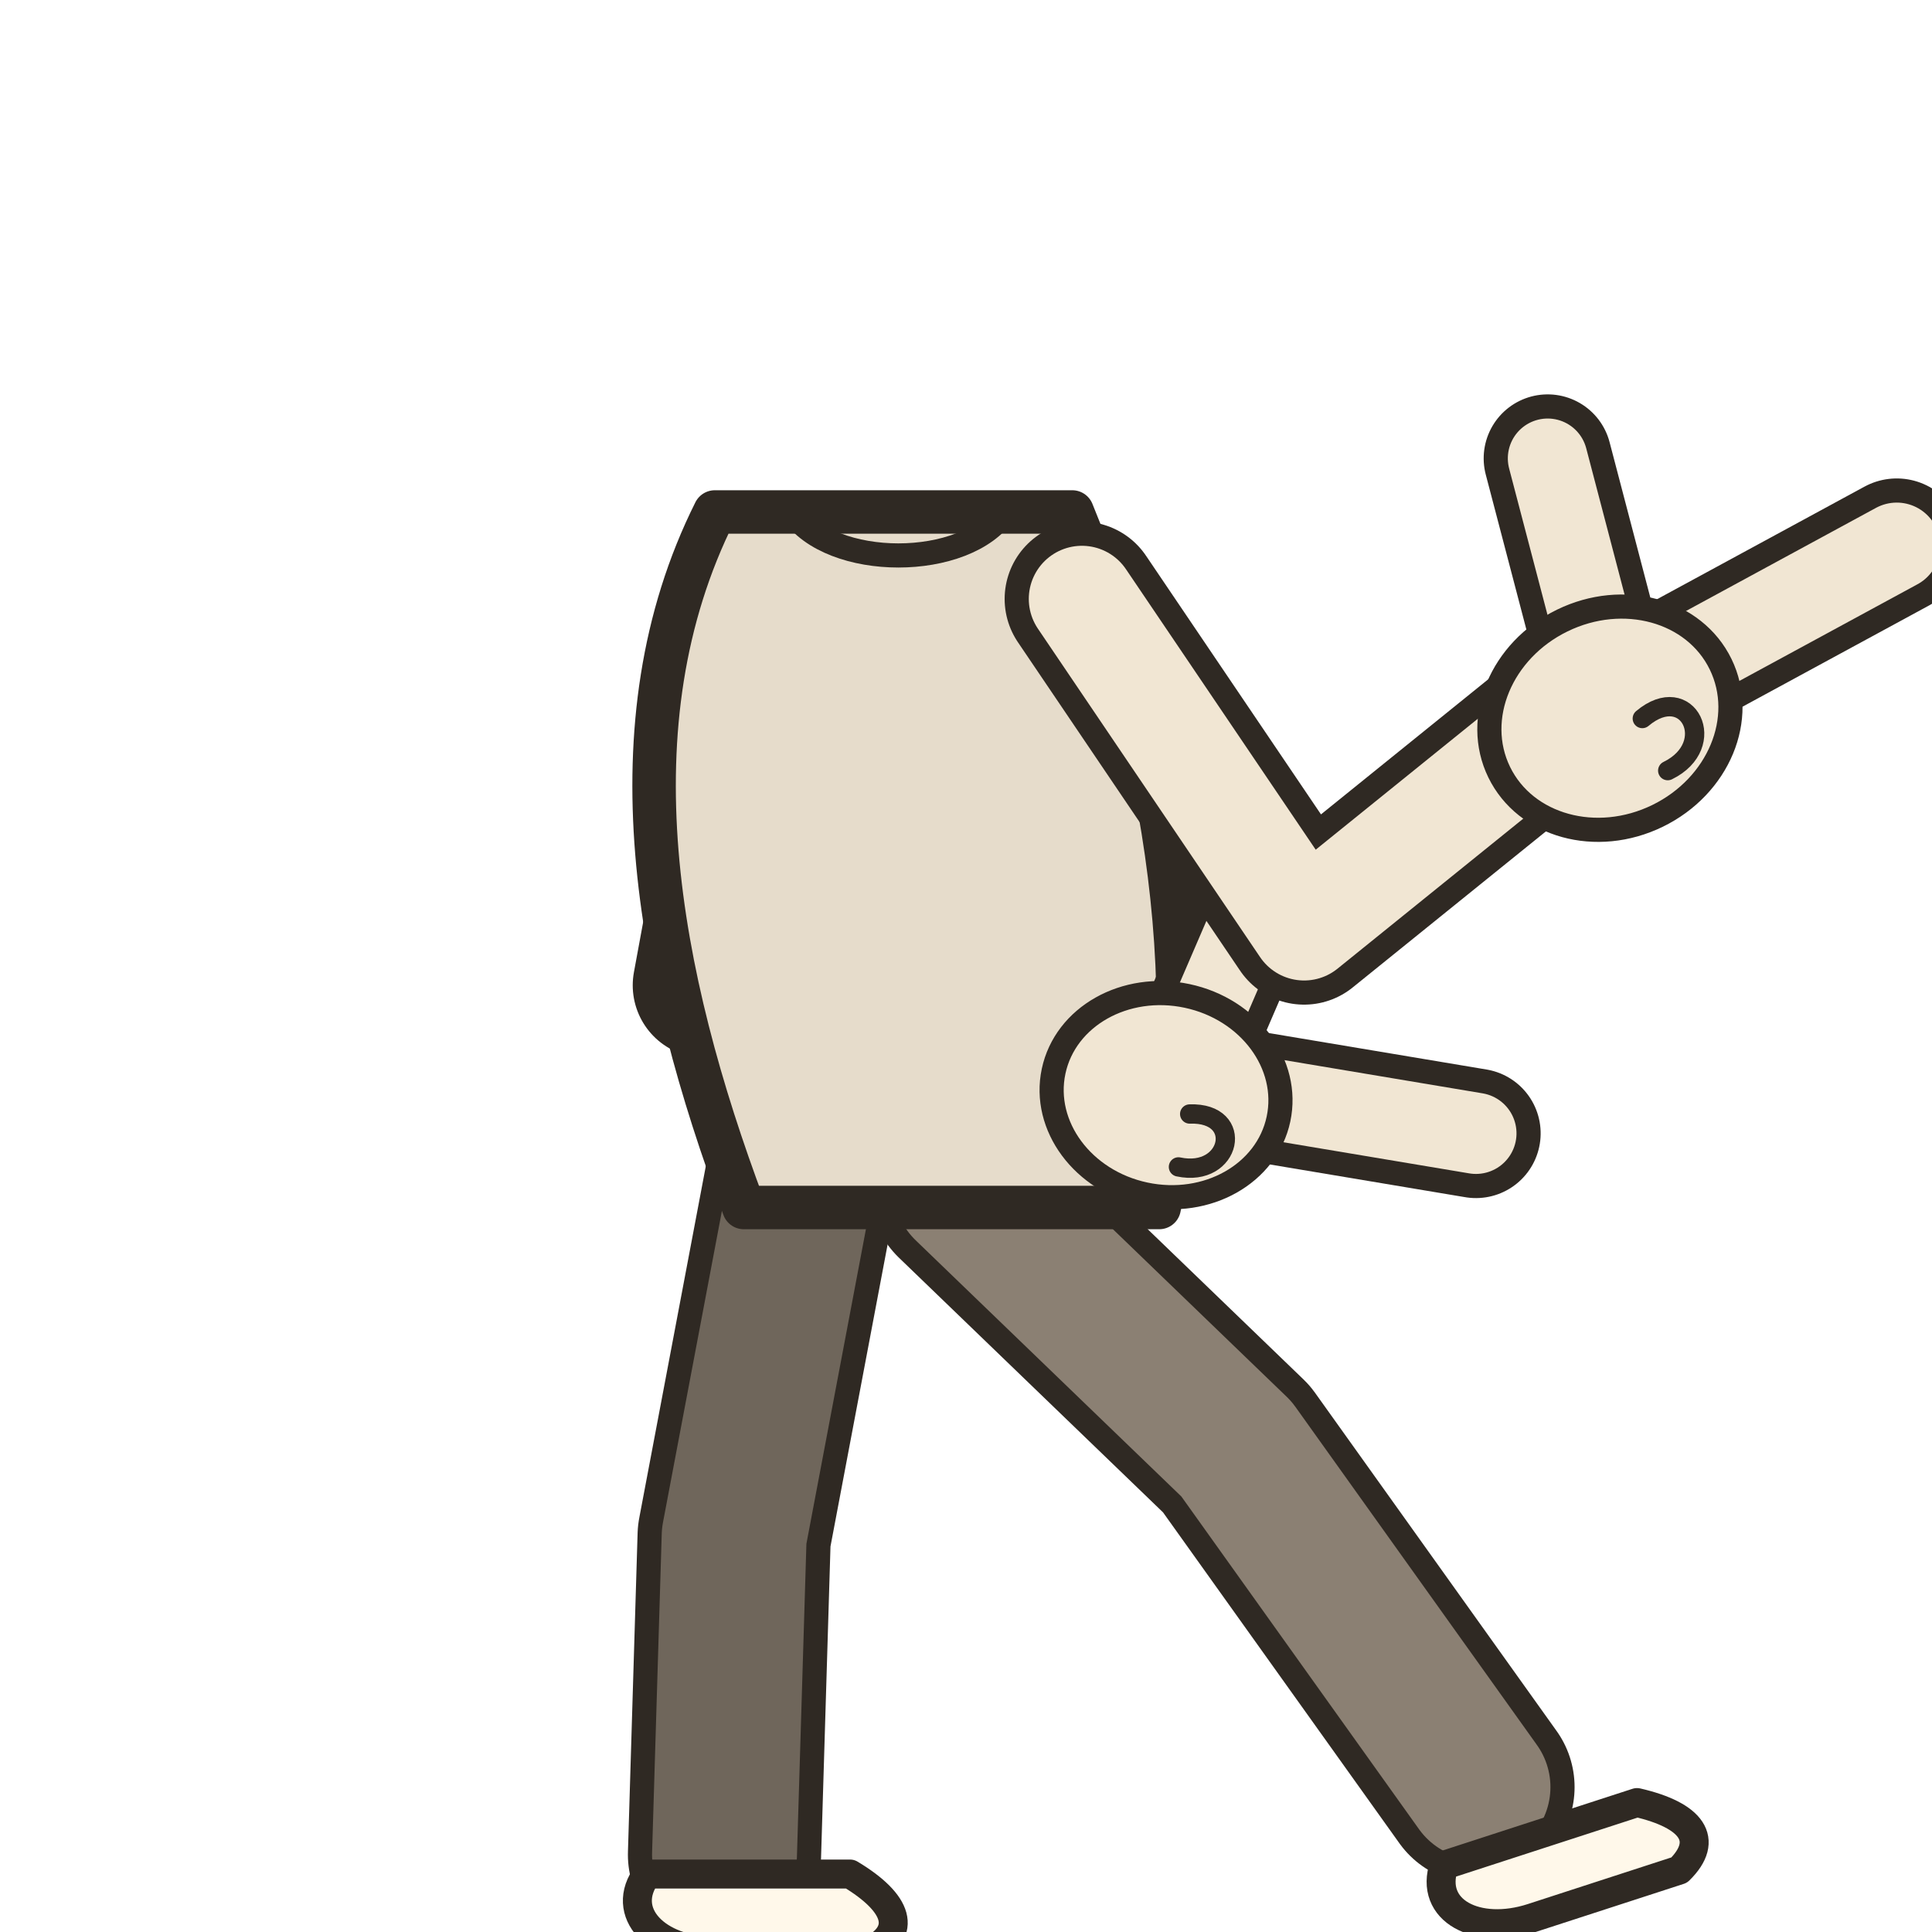
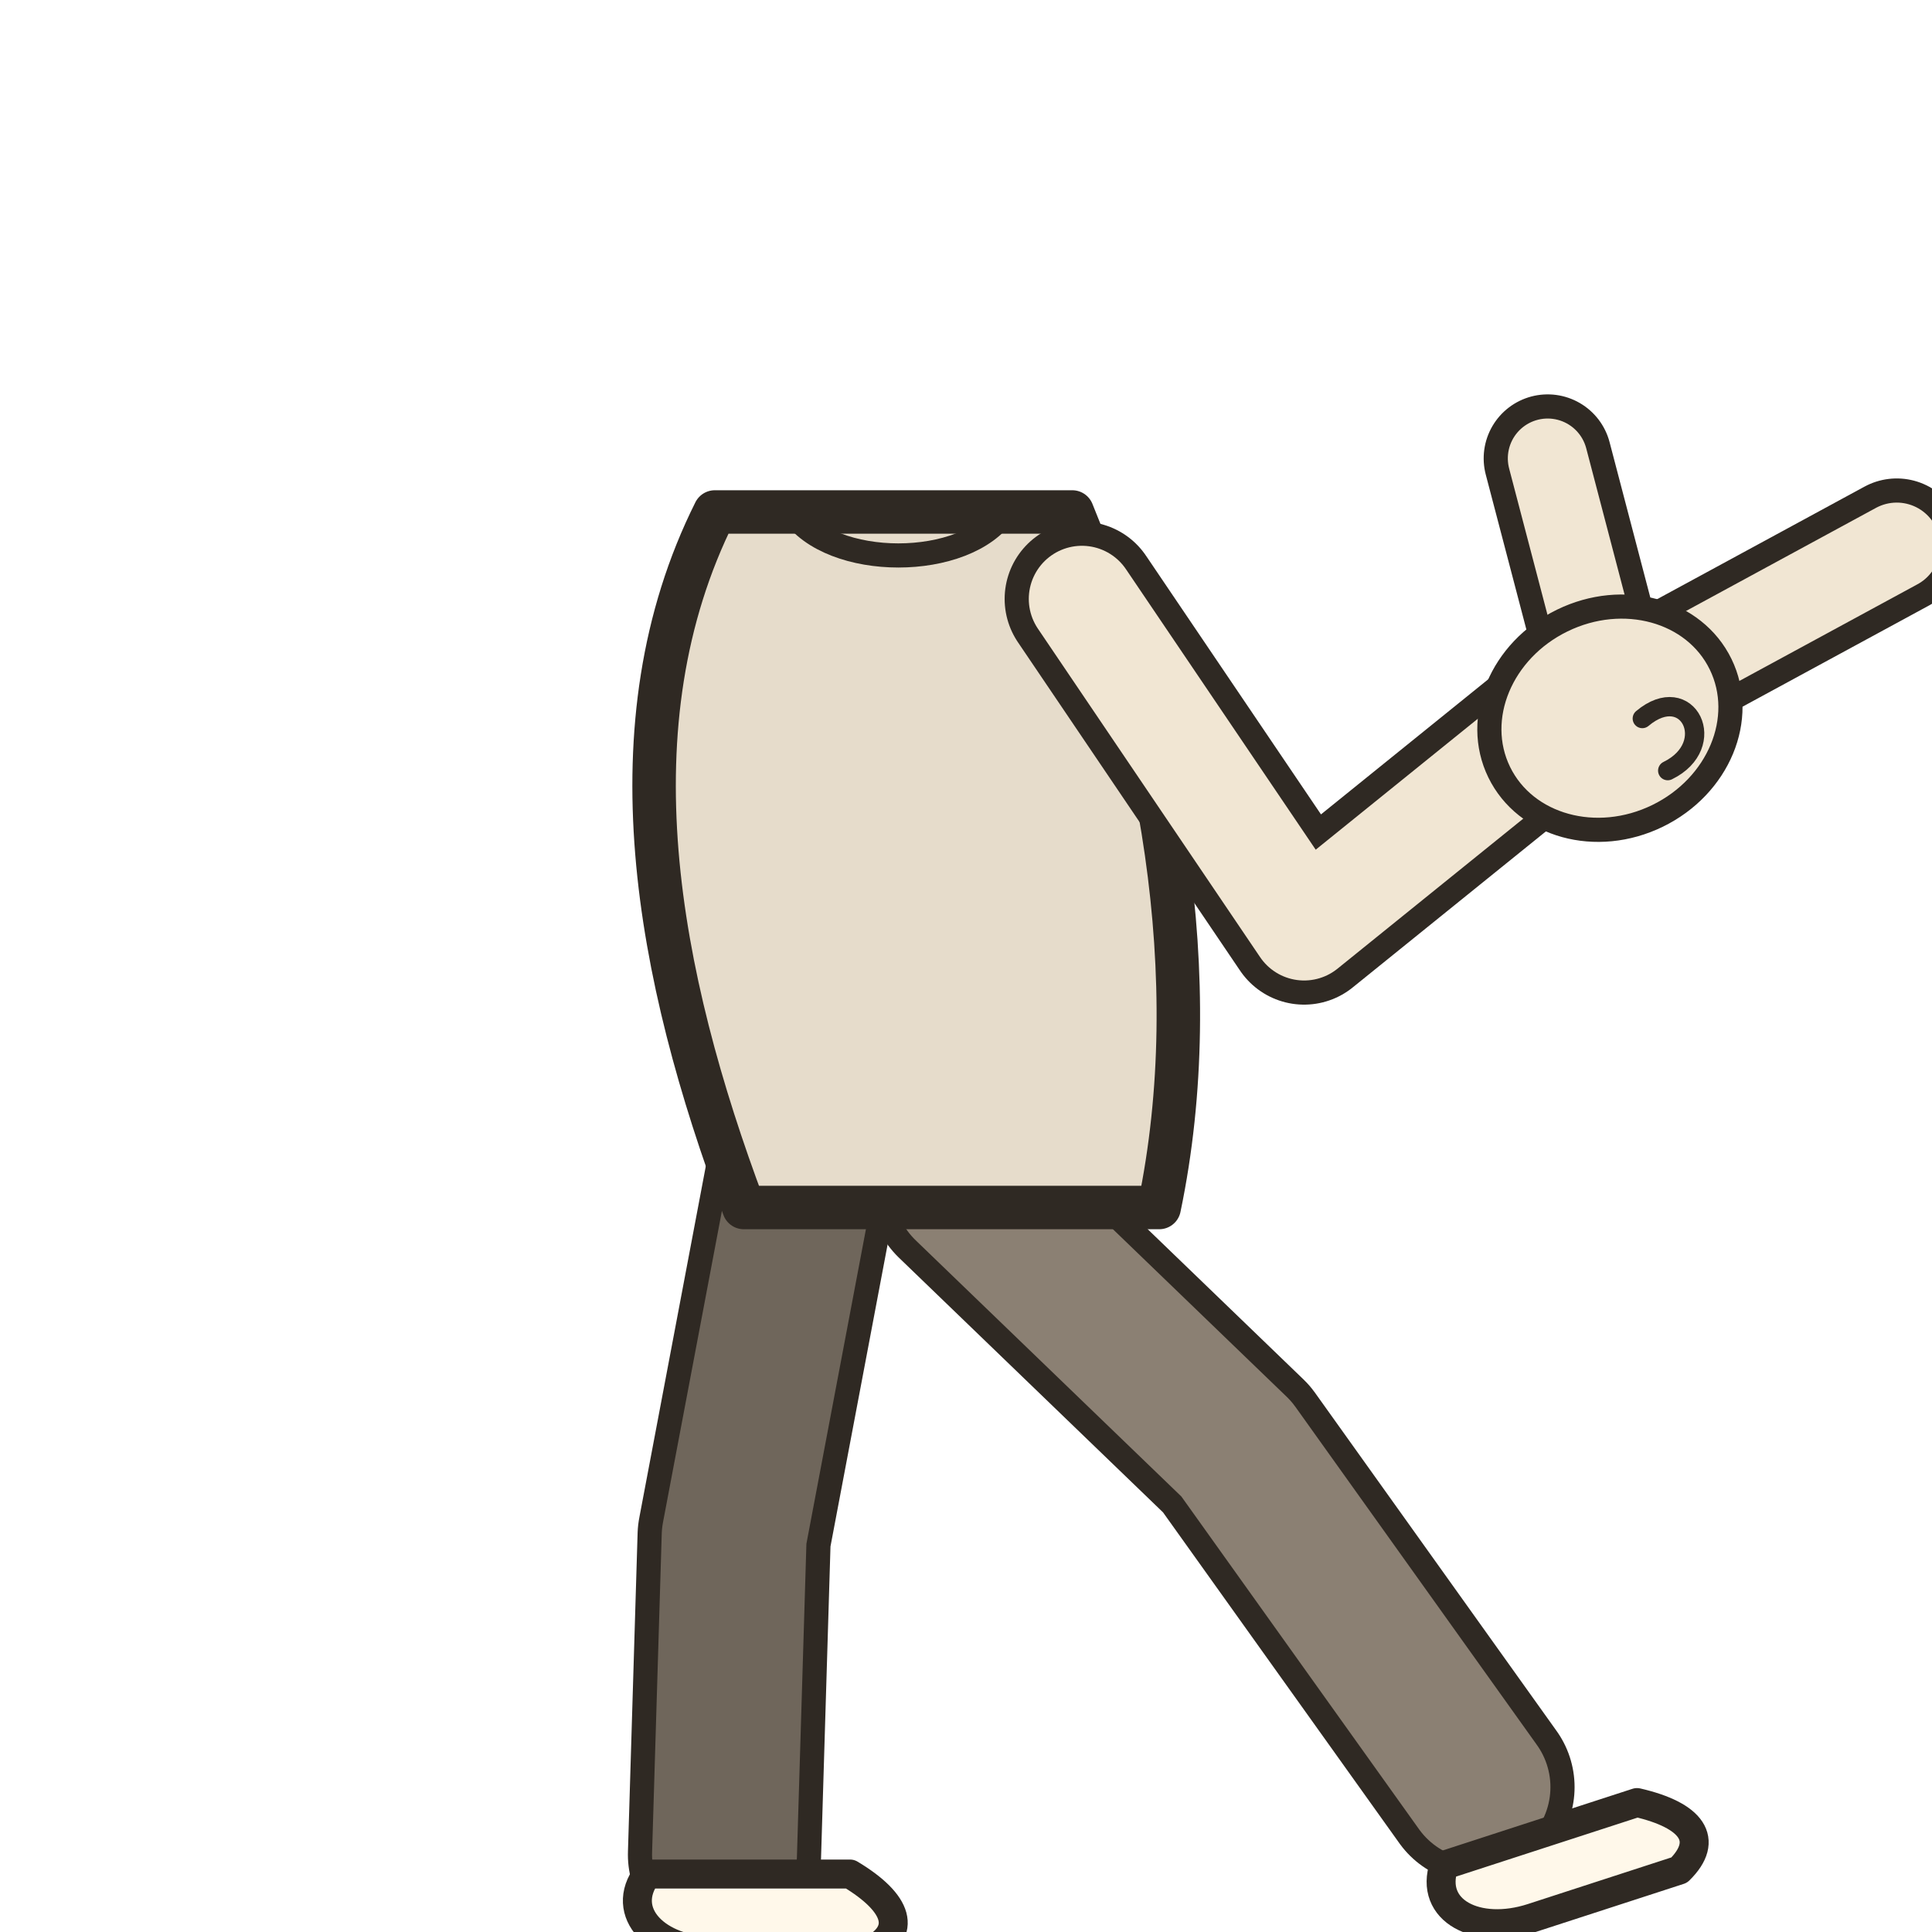
<svg xmlns="http://www.w3.org/2000/svg" width="400" height="400" viewBox="0 0 400 400">
  <path d="M 166 244 L 152 318 L 150 384" fill="none" stroke="#2f2923" stroke-width="40" stroke-linecap="round" stroke-linejoin="round" />
  <path d="M 166 244 L 152 318 L 150 384" fill="none" stroke="#6f665b" stroke-width="30" stroke-linecap="round" stroke-linejoin="round" />
  <g transform="rotate(0 154 388)">
    <path d="M 134 388 C 128 396, 136 404, 148 404 L 180 404 C 188 400, 186 394, 176 388 Z" fill="#fff8ea" stroke="#2f2923" stroke-width="6" stroke-linecap="round" stroke-linejoin="round" />
  </g>
  <path d="M 200 246 L 256 300 L 306 370" fill="none" stroke="#2f2923" stroke-width="40" stroke-linecap="round" stroke-linejoin="round" />
  <path d="M 200 246 L 256 300 L 306 370" fill="none" stroke="#8b8073" stroke-width="30" stroke-linecap="round" stroke-linejoin="round" />
  <g transform="rotate(-18 318 380)">
    <path d="M 298 380 C 292 388, 300 396, 312 396 L 344 396 C 352 392, 350 386, 340 380 Z" fill="#fff8ea" stroke="#2f2923" stroke-width="6" stroke-linecap="round" stroke-linejoin="round" />
  </g>
-   <path d="M 160 128 L 146 204 L 232 222" fill="none" stroke="#2f2923" stroke-width="30" stroke-linecap="round" stroke-linejoin="round" />
-   <path d="M 160 128 L 146 204 L 232 222" fill="none" stroke="#e4d8c4" stroke-width="20" stroke-linecap="round" stroke-linejoin="round" />
  <path d="M 148 106 C 126 150, 136 202, 154 250 L 240 250 C 250 202, 240 150, 222 106 Z" fill="#e6dccb" stroke="#2f2923" stroke-width="9" stroke-linecap="round" stroke-linejoin="round" />
  <path d="M 164 106 C 172 118, 200 118, 208 106" fill="none" stroke="#2f2923" stroke-width="5" stroke-linecap="round" stroke-linejoin="round" />
-   <g transform="rotate(12 242 224)">
-     <path d="M 242 224 L 306.4 221.2" fill="none" stroke="#2f2923" stroke-width="26.8" stroke-linecap="round" stroke-linejoin="round" />
-     <path d="M 242 224 L 306.4 221.2" fill="none" stroke="#f1e6d3" stroke-width="16.8" stroke-linecap="round" stroke-linejoin="round" />
-     <path d="M 244.8 218.4 L 253.2 176.4" fill="none" stroke="#2f2923" stroke-width="25.4" stroke-linecap="round" stroke-linejoin="round" />
-     <path d="M 244.8 218.4 L 253.2 176.4" fill="none" stroke="#f1e6d3" stroke-width="15.4" stroke-linecap="round" stroke-linejoin="round" />
-     <ellipse cx="242" cy="226.8" rx="23.8" ry="21.0" fill="#f1e6d3" stroke="#2f2923" stroke-width="5" transform="rotate(0 242 226.8)" />
-     <path d="M 247.6 229.6 C 258.8 226.8, 258.8 240.8, 247.6 240.8" fill="none" stroke="#2f2923" stroke-width="4" stroke-linecap="round" stroke-linejoin="round" />
-   </g>
  <path d="M 224 124 L 270 192 L 322 150" fill="none" stroke="#2f2923" stroke-width="32" stroke-linecap="round" stroke-linejoin="round" />
  <path d="M 224 124 L 270 192 L 322 150" fill="none" stroke="#f1e6d3" stroke-width="22" stroke-linecap="round" stroke-linejoin="round" />
  <g transform="rotate(-26 332 146)">
    <path d="M 332 146 L 401.0 143.0" fill="none" stroke="#2f2923" stroke-width="28.0" stroke-linecap="round" stroke-linejoin="round" />
    <path d="M 332 146 L 401.0 143.0" fill="none" stroke="#f1e6d3" stroke-width="18.0" stroke-linecap="round" stroke-linejoin="round" />
    <path d="M 335.0 140.0 L 344.0 95.0" fill="none" stroke="#2f2923" stroke-width="26.5" stroke-linecap="round" stroke-linejoin="round" />
    <path d="M 335.0 140.0 L 344.0 95.0" fill="none" stroke="#f1e6d3" stroke-width="16.5" stroke-linecap="round" stroke-linejoin="round" />
    <ellipse cx="332" cy="149.0" rx="25.5" ry="22.5" fill="#f1e6d3" stroke="#2f2923" stroke-width="5" transform="rotate(0 332 149.0)" />
    <path d="M 338.0 152.0 C 350.0 149.0, 350.0 164.0, 338.0 164.0" fill="none" stroke="#2f2923" stroke-width="4" stroke-linecap="round" stroke-linejoin="round" />
  </g>
</svg>
